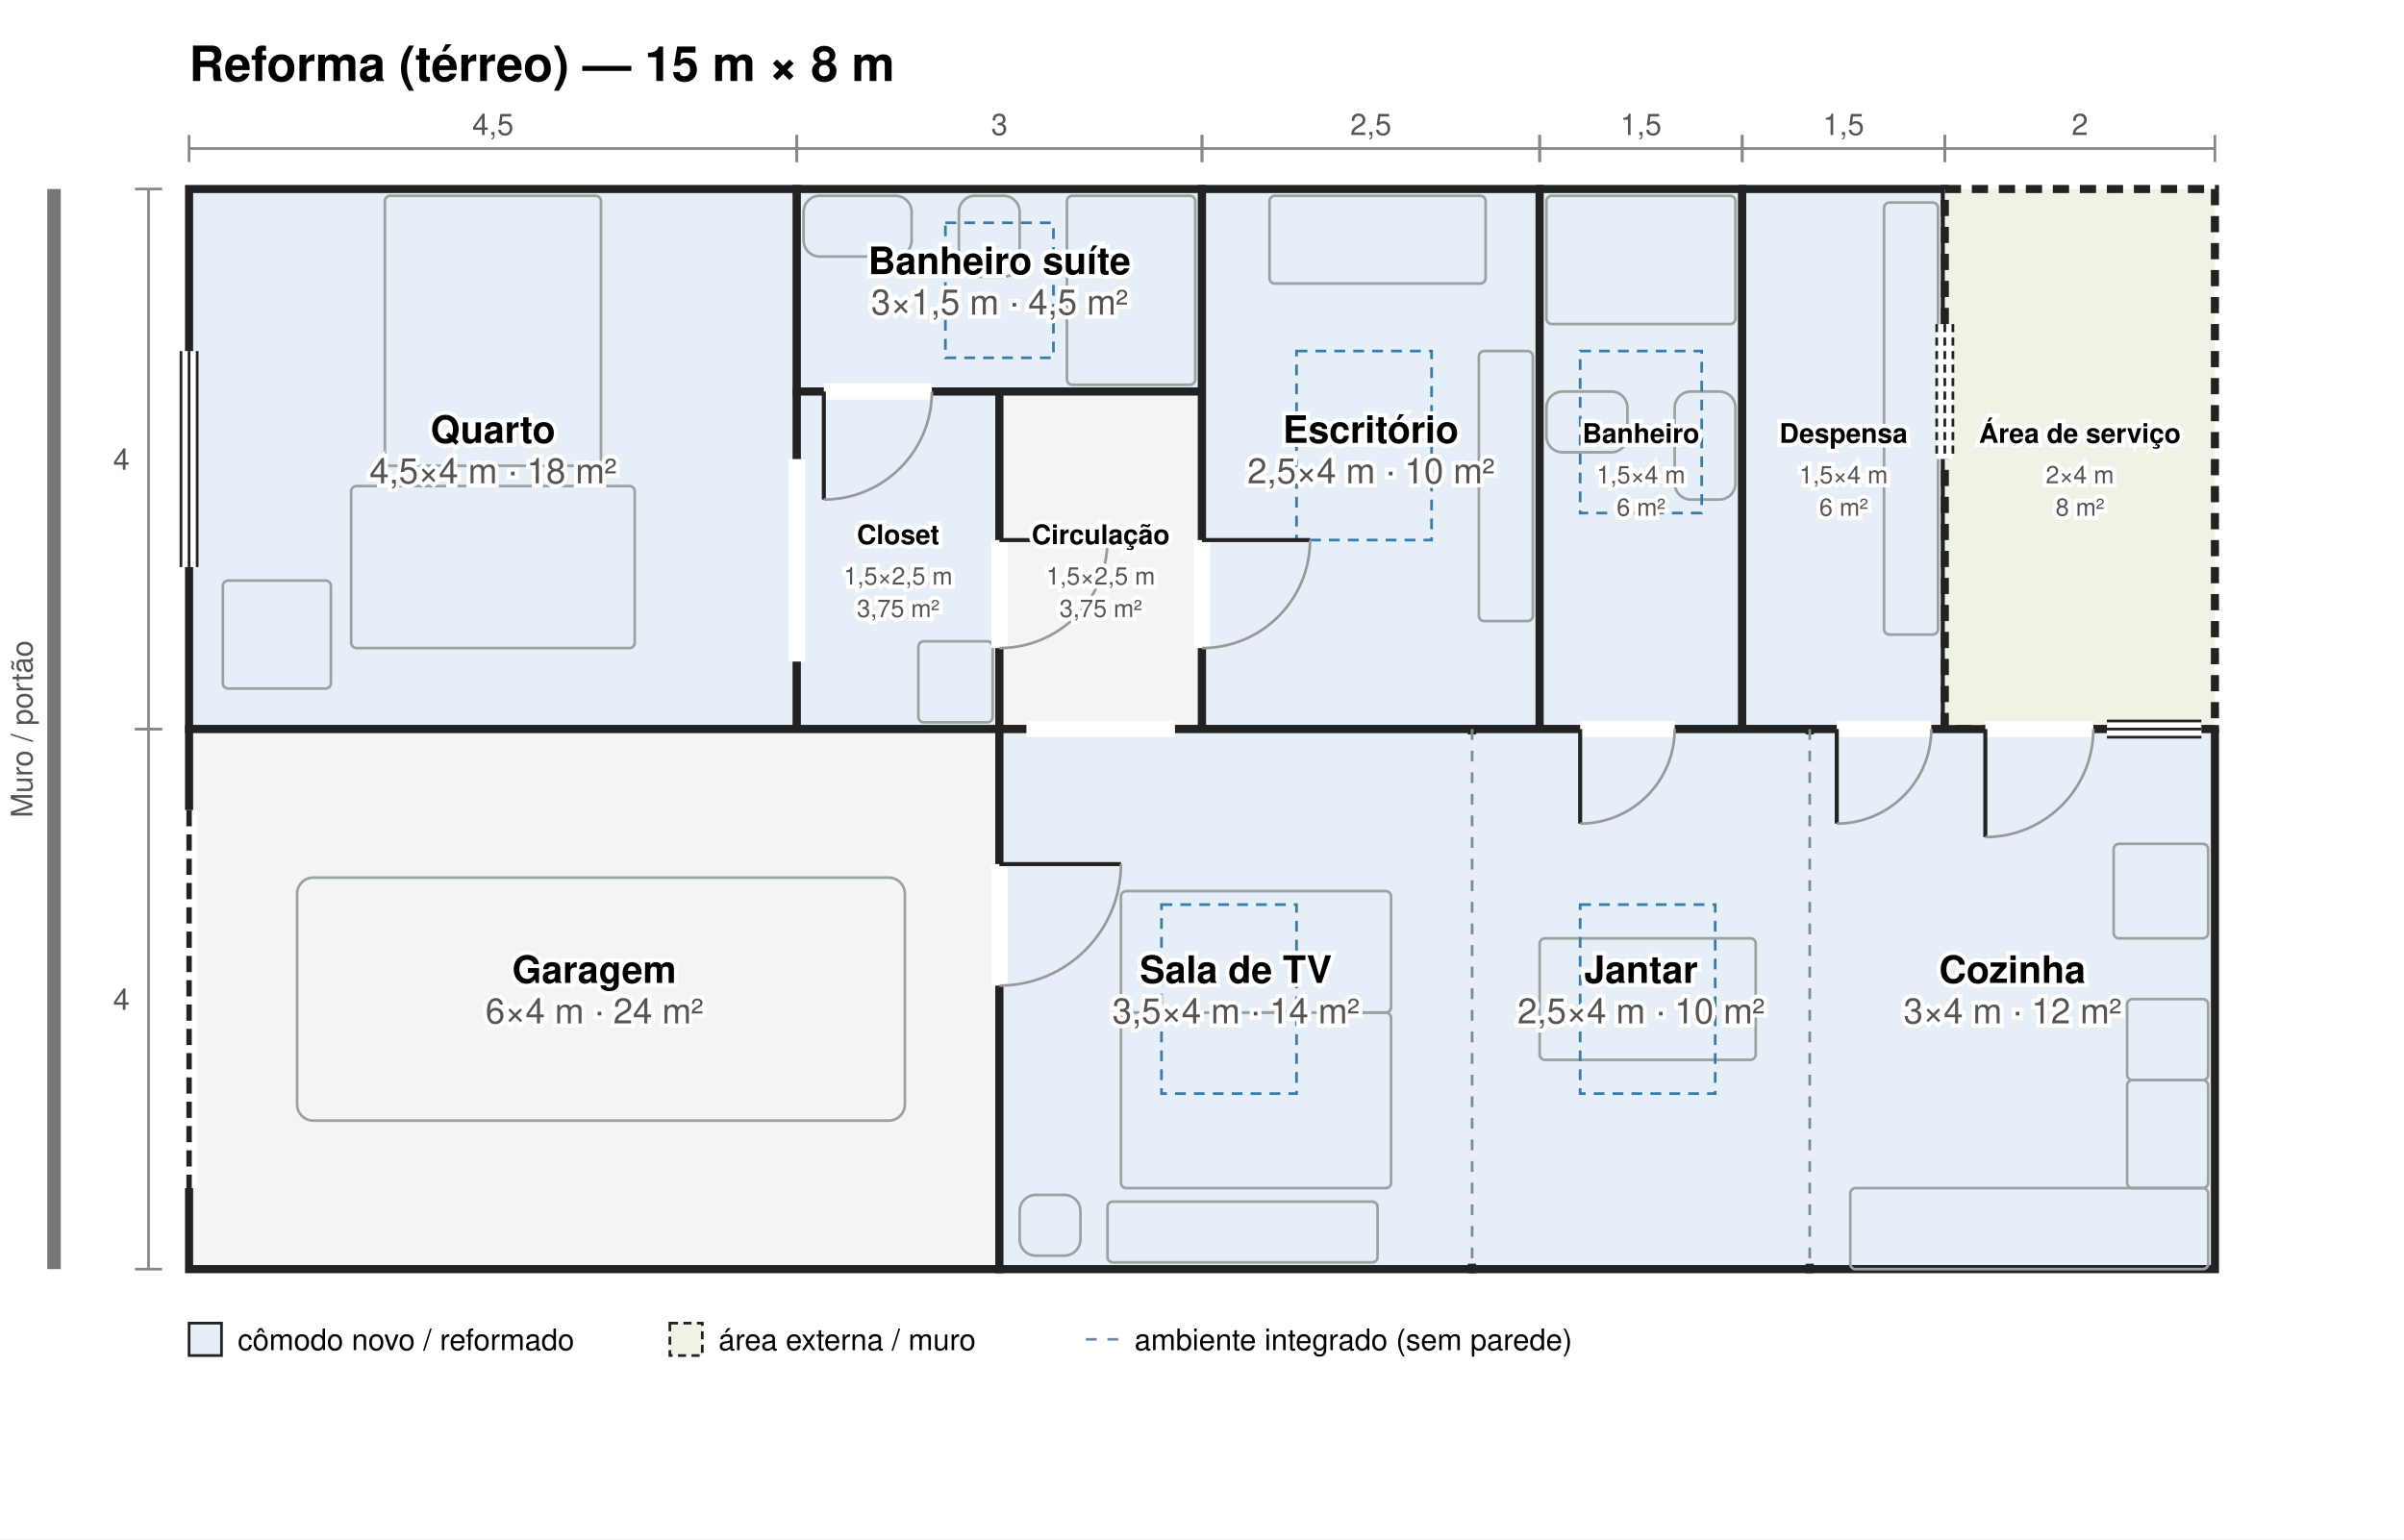
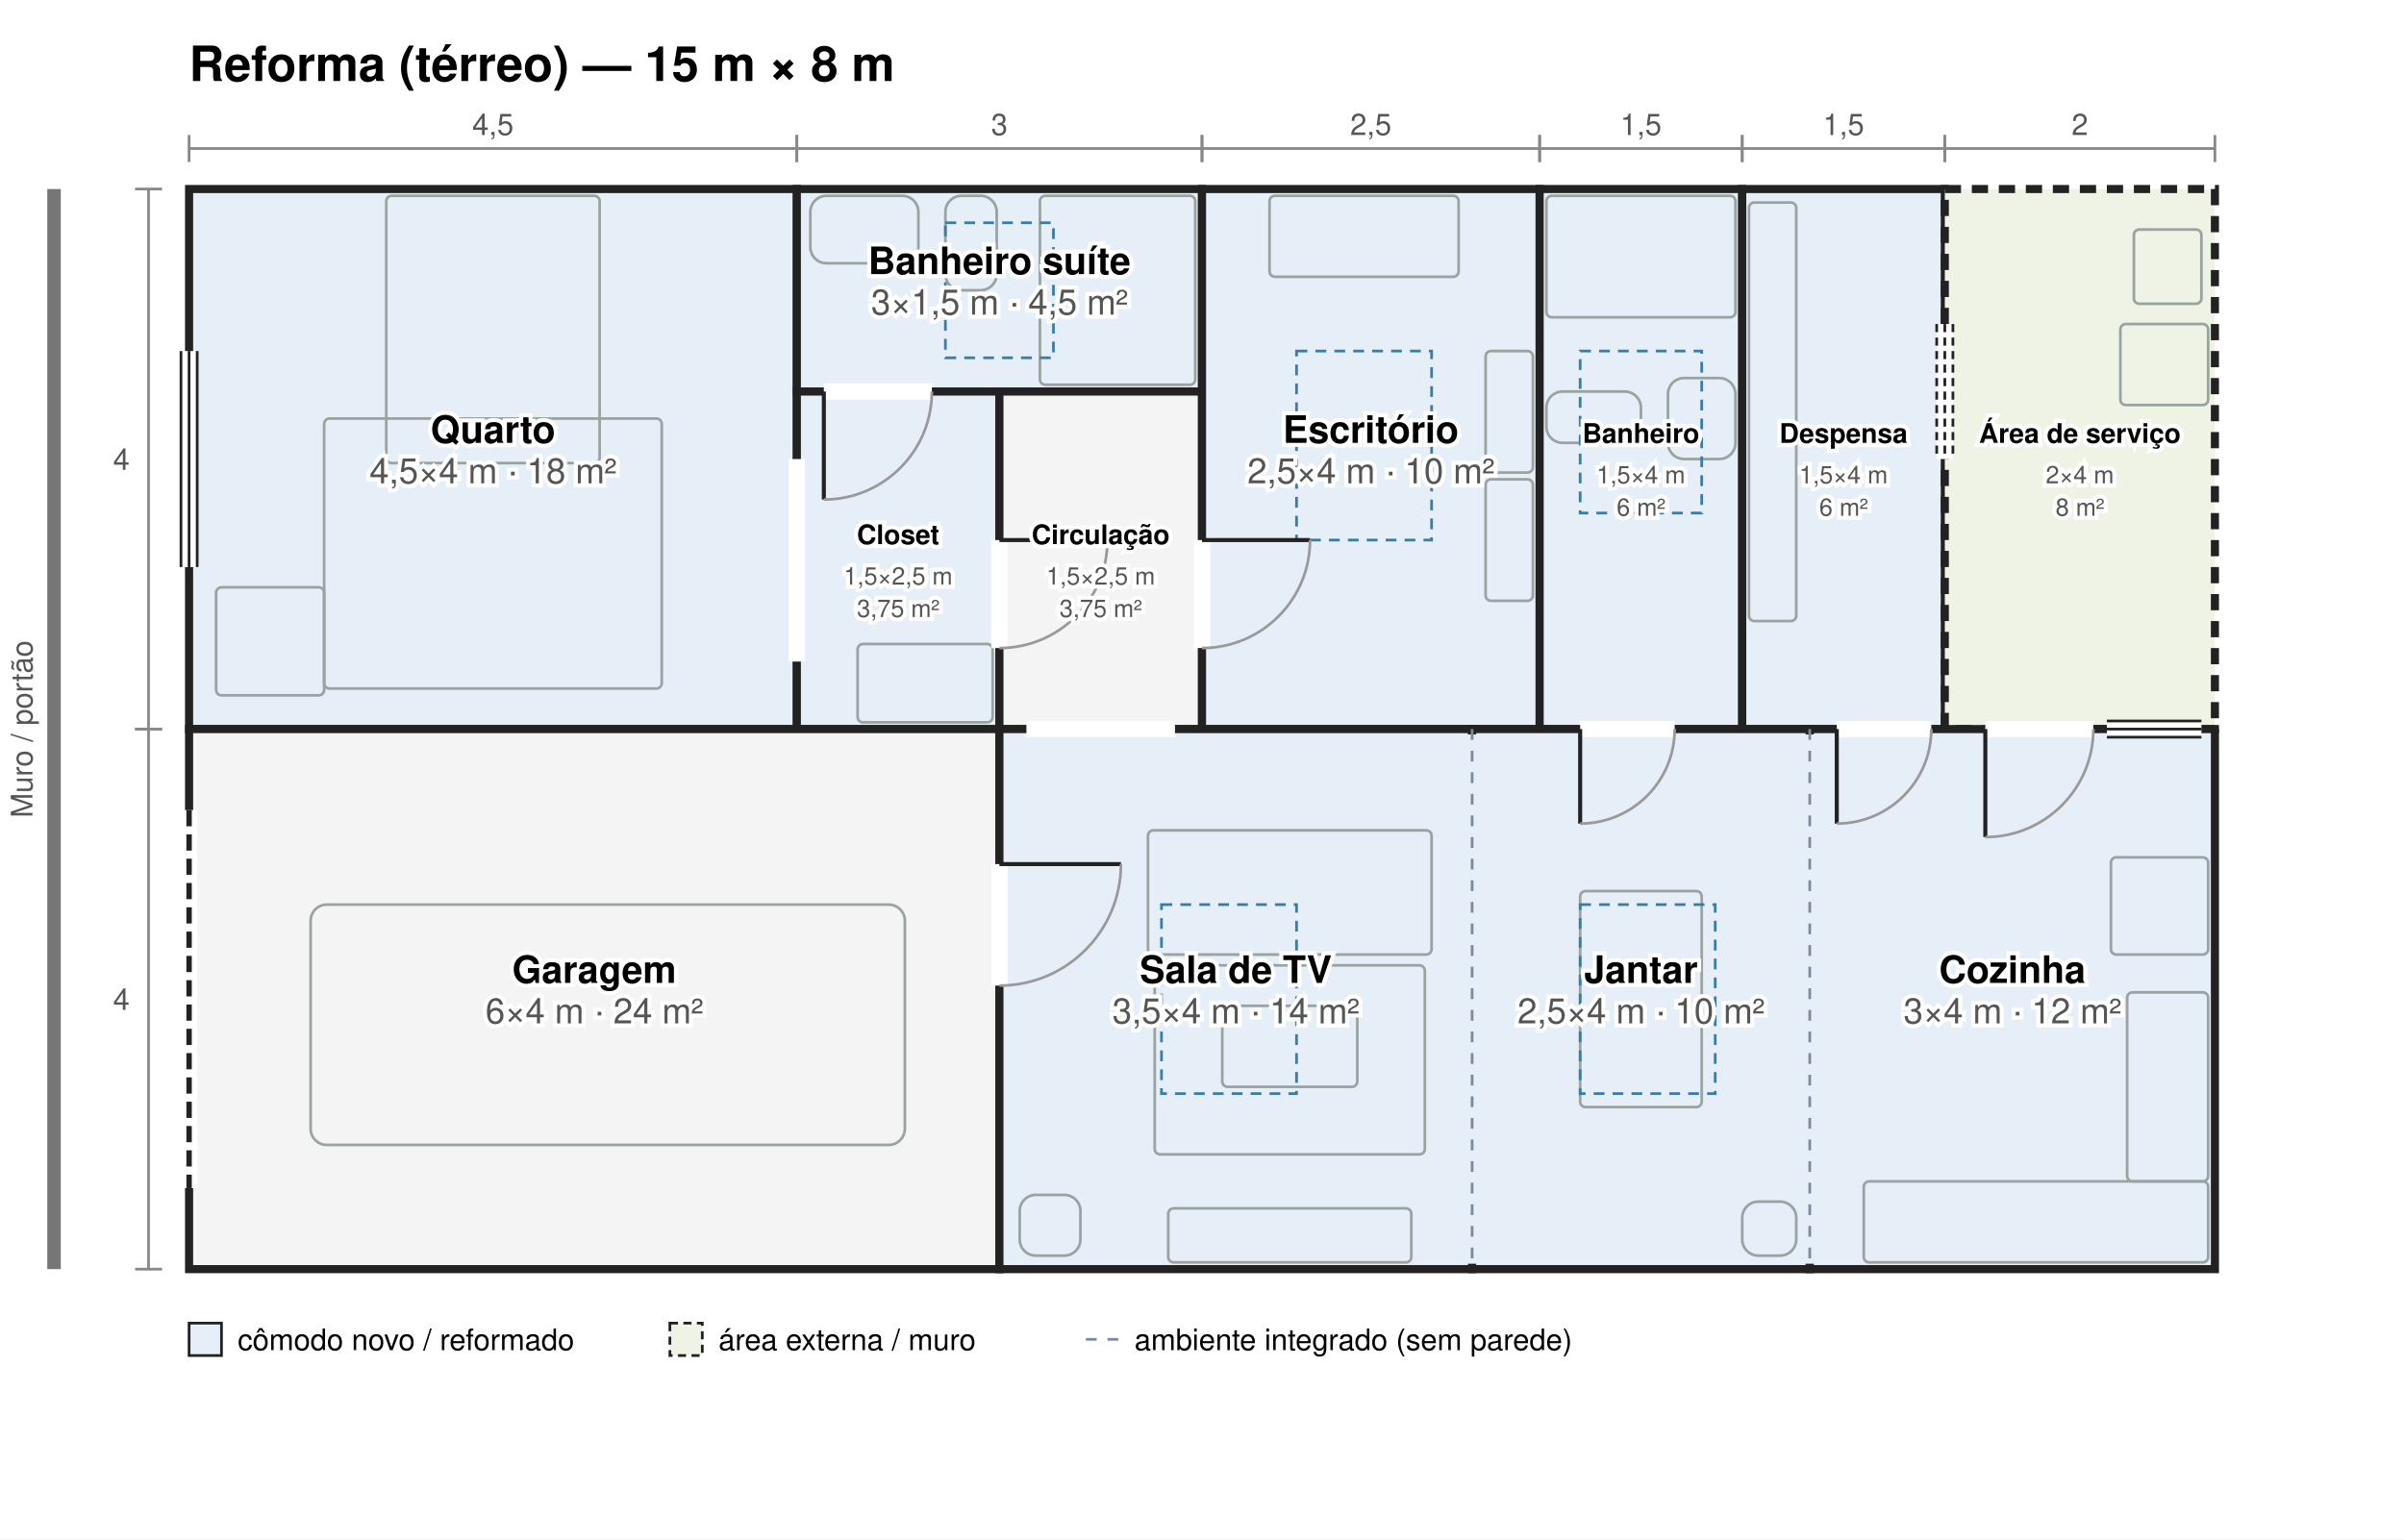
<svg xmlns="http://www.w3.org/2000/svg" width="890" height="570" font-family="Helvetica,Arial,sans-serif">
  <rect width="100%" height="100%" fill="#fff" />
  <text x="70" y="30" font-size="18" font-weight="bold">Reforma (térreo) — 15 m × 8 m</text>
  <rect x="70" y="70" width="225.0" height="200" fill="#e6eff8" stroke="#222" stroke-width="3" />
  <rect x="295.0" y="70" width="150" height="75.0" fill="#e6eff8" stroke="#222" stroke-width="3" />
  <rect x="295.0" y="145.0" width="75.0" height="125.0" fill="#e6eff8" stroke="#222" stroke-width="3" />
  <rect x="370" y="145.0" width="75.0" height="125.0" fill="#f4f4f4" stroke="#222" stroke-width="3" />
  <rect x="445.0" y="70" width="125.0" height="200" fill="#e6eff8" stroke="#222" stroke-width="3" />
  <rect x="570" y="70" width="75.0" height="200" fill="#e6eff8" stroke="#222" stroke-width="3" />
  <rect x="645.0" y="70" width="75.0" height="200" fill="#e6eff8" stroke="#222" stroke-width="3" />
  <rect x="720" y="70" width="100" height="200" fill="#eef3e6" stroke="#222" stroke-width="3" stroke-dasharray="6 4" />
  <rect x="70" y="270" width="300" height="200" fill="#f4f4f4" stroke="#222" stroke-width="3" />
  <rect x="370" y="270" width="175.0" height="200" fill="#e6eff8" stroke="#222" stroke-width="3" />
  <rect x="545.0" y="270" width="125.0" height="200" fill="#e6eff8" stroke="#222" stroke-width="3" />
  <rect x="670" y="270" width="150" height="200" fill="#e6eff8" stroke="#222" stroke-width="3" />
  <line x1="545.0" y1="272" x2="545.0" y2="468" stroke="#e6eff8" stroke-width="5" />
  <line x1="545.0" y1="270" x2="545.0" y2="470" stroke="#7a8aa0" stroke-width="1" stroke-dasharray="4 4" />
  <line x1="670" y1="272" x2="670" y2="468" stroke="#e6eff8" stroke-width="5" />
  <line x1="670" y1="270" x2="670" y2="470" stroke="#7a8aa0" stroke-width="1" stroke-dasharray="4 4" />
-   <rect x="142.5" y="72.5" width="80.0" height="100.0" rx="2" fill="none" stroke="#9aa39f" stroke-width="1" />
-   <rect x="130.0" y="180.0" width="105.0" height="60.0" rx="2" fill="none" stroke="#9aa39f" stroke-width="1" />
-   <rect x="82.5" y="215.0" width="40.0" height="40.0" rx="2" fill="none" stroke="#9aa39f" stroke-width="1" />
-   <rect x="395.0" y="72.5" width="47.5" height="70.0" rx="2" fill="none" stroke="#9aa39f" stroke-width="1" />
-   <rect x="355.0" y="72.5" width="22.5" height="30.0" rx="6" fill="none" stroke="#9aa39f" stroke-width="1" />
-   <rect x="297.5" y="72.5" width="40.0" height="22.5" rx="6" fill="none" stroke="#9aa39f" stroke-width="1" />
-   <rect x="340.0" y="237.5" width="27.5" height="30.0" rx="2" fill="none" stroke="#9aa39f" stroke-width="1" />
-   <rect x="470.0" y="72.5" width="80.0" height="32.5" rx="2" fill="none" stroke="#9aa39f" stroke-width="1" />
-   <rect x="547.5" y="130.0" width="20.0" height="100.0" rx="2" fill="none" stroke="#9aa39f" stroke-width="1" />
-   <rect x="572.5" y="72.5" width="70.0" height="47.5" rx="2" fill="none" stroke="#9aa39f" stroke-width="1" />
-   <rect x="572.5" y="145.0" width="30.0" height="22.5" rx="6" fill="none" stroke="#9aa39f" stroke-width="1" />
-   <rect x="620.0" y="145.0" width="22.5" height="40.0" rx="6" fill="none" stroke="#9aa39f" stroke-width="1" />
-   <rect x="697.5" y="75.0" width="20.0" height="160.0" rx="2" fill="none" stroke="#9aa39f" stroke-width="1" />
-   <rect x="110.0" y="325.0" width="225.0" height="90.0" rx="6" fill="none" stroke="#9aa39f" stroke-width="1" />
-   <rect x="410.0" y="445.0" width="100" height="22.5" rx="2" fill="none" stroke="#9aa39f" stroke-width="1" />
-   <rect x="415.0" y="375.0" width="100" height="65.0" rx="2" fill="none" stroke="#9aa39f" stroke-width="1" />
-   <rect x="415.0" y="330.0" width="100" height="45.0" rx="2" fill="none" stroke="#9aa39f" stroke-width="1" />
+   <rect x="143.0" y="72.5" width="79.0" height="99.0" rx="2" fill="none" stroke="#9aa39f" stroke-width="1" />
+   <rect x="120.0" y="155.0" width="125.0" height="100.0" rx="2" fill="none" stroke="#9aa39f" stroke-width="1" />
+   <rect x="80.0" y="217.5" width="40.0" height="40.0" rx="2" fill="none" stroke="#9aa39f" stroke-width="1" />
+   <rect x="385.0" y="72.5" width="57.5" height="70.0" rx="2" fill="none" stroke="#9aa39f" stroke-width="1" />
+   <rect x="350.0" y="72.5" width="19.0" height="35.0" rx="6" fill="none" stroke="#9aa39f" stroke-width="1" />
+   <rect x="300.0" y="72.5" width="40.0" height="25.0" rx="6" fill="none" stroke="#9aa39f" stroke-width="1" />
+   <rect x="317.5" y="238.5" width="50.0" height="29" rx="2" fill="none" stroke="#9aa39f" stroke-width="1" />
+   <rect x="470.0" y="72.5" width="70.0" height="30.0" rx="2" fill="none" stroke="#9aa39f" stroke-width="1" />
+   <rect x="550.0" y="130.0" width="17.5" height="45.0" rx="2" fill="none" stroke="#9aa39f" stroke-width="1" />
+   <rect x="550.0" y="177.5" width="17.5" height="45.0" rx="2" fill="none" stroke="#9aa39f" stroke-width="1" />
+   <rect x="572.5" y="72.5" width="70.0" height="45.0" rx="2" fill="none" stroke="#9aa39f" stroke-width="1" />
+   <rect x="572.5" y="145.0" width="35.0" height="19.0" rx="6" fill="none" stroke="#9aa39f" stroke-width="1" />
+   <rect x="617.5" y="140.0" width="25.0" height="30.0" rx="6" fill="none" stroke="#9aa39f" stroke-width="1" />
+   <rect x="647.5" y="75.0" width="17.5" height="155.0" rx="2" fill="none" stroke="#9aa39f" stroke-width="1" />
+   <rect x="790.0" y="85.0" width="25.0" height="27.5" rx="2" fill="none" stroke="#9aa39f" stroke-width="1" />
+   <rect x="785.0" y="120.0" width="32.5" height="30.0" rx="2" fill="none" stroke="#9aa39f" stroke-width="1" />
+   <rect x="115.0" y="335.0" width="220" height="89.0" rx="6" fill="none" stroke="#9aa39f" stroke-width="1" />
+   <rect x="432.5" y="447.5" width="90.0" height="20.0" rx="2" fill="none" stroke="#9aa39f" stroke-width="1" />
+   <rect x="427.5" y="357.5" width="100.0" height="70.0" rx="2" fill="none" stroke="#9aa39f" stroke-width="1" />
+   <rect x="425.0" y="307.5" width="105.0" height="46.0" rx="2" fill="none" stroke="#9aa39f" stroke-width="1" />
+   <rect x="452.5" y="372.5" width="50.0" height="30.0" rx="2" fill="none" stroke="#9aa39f" stroke-width="1" />
  <rect x="377.5" y="442.5" width="22.5" height="22.5" rx="6" fill="none" stroke="#9aa39f" stroke-width="1" />
-   <rect x="570.0" y="347.5" width="80.0" height="45.0" rx="2" fill="none" stroke="#9aa39f" stroke-width="1" />
-   <rect x="685.0" y="440.0" width="132.5" height="30.0" rx="2" fill="none" stroke="#9aa39f" stroke-width="1" />
-   <rect x="787.5" y="370.0" width="30.0" height="30.0" rx="2" fill="none" stroke="#9aa39f" stroke-width="1" />
-   <rect x="787.5" y="400.0" width="30.0" height="40.0" rx="2" fill="none" stroke="#9aa39f" stroke-width="1" />
-   <rect x="782.5" y="312.5" width="35.0" height="35.0" rx="2" fill="none" stroke="#9aa39f" stroke-width="1" />
+   <rect x="585.0" y="330.0" width="45.0" height="80.0" rx="2" fill="none" stroke="#9aa39f" stroke-width="1" />
+   <rect x="645.0" y="445.0" width="20.0" height="20.0" rx="6" fill="none" stroke="#9aa39f" stroke-width="1" />
+   <rect x="690.0" y="437.5" width="127.5" height="30.0" rx="2" fill="none" stroke="#9aa39f" stroke-width="1" />
+   <rect x="787.5" y="367.5" width="30.0" height="70.0" rx="2" fill="none" stroke="#9aa39f" stroke-width="1" />
+   <rect x="781.5" y="317.5" width="36.0" height="36.0" rx="2" fill="none" stroke="#9aa39f" stroke-width="1" />
  <rect x="350.0" y="82.5" width="40.0" height="50.0" fill="none" stroke="#3a7ca5" stroke-width="1" stroke-dasharray="4 3" />
  <rect x="480" y="130.0" width="50" height="70.0" fill="none" stroke="#3a7ca5" stroke-width="1" stroke-dasharray="4 3" />
  <rect x="585.0" y="130.0" width="45.0" height="60.0" fill="none" stroke="#3a7ca5" stroke-width="1" stroke-dasharray="4 3" />
  <rect x="430.0" y="335.0" width="50" height="70.0" fill="none" stroke="#3a7ca5" stroke-width="1" stroke-dasharray="4 3" />
  <rect x="585.0" y="335.0" width="50" height="70.0" fill="none" stroke="#3a7ca5" stroke-width="1" stroke-dasharray="4 3" />
  <rect x="67" y="130.0" width="6" height="80.0" fill="#fff" />
  <line x1="67" y1="130.0" x2="67" y2="210.0" stroke="#222" stroke-width="1" />
  <line x1="70" y1="130.0" x2="70" y2="210.0" stroke="#222" stroke-width="1" />
  <line x1="73" y1="130.0" x2="73" y2="210.0" stroke="#222" stroke-width="1" />
  <rect x="305.0" y="142.0" width="40.0" height="6" fill="#fff" />
  <line x1="305.0" y1="145.0" x2="305.0" y2="185.0" stroke="#222" stroke-width="1.5" />
  <path d="M305.0,185.0 A40.0,40.0 0 0 0 345.0,145.0" fill="none" stroke="#999" stroke-width="1" />
  <rect x="292.0" y="170" width="6" height="75.0" fill="#fff" />
  <rect x="367" y="200.0" width="6" height="40.0" fill="#fff" />
  <line x1="370" y1="200.0" x2="410.0" y2="200.0" stroke="#222" stroke-width="1.5" />
  <path d="M410.0,200.0 A40.0,40.0 0 0 1 370,240.0" fill="none" stroke="#999" stroke-width="1" />
  <rect x="380.0" y="267" width="55.0" height="6" fill="#fff" />
  <rect x="442.0" y="200.0" width="6" height="40.0" fill="#fff" />
  <line x1="445.0" y1="200.0" x2="485.0" y2="200.0" stroke="#222" stroke-width="1.5" />
  <path d="M485.0,200.0 A40.0,40.0 0 0 1 445.0,240.0" fill="none" stroke="#999" stroke-width="1" />
  <rect x="585.0" y="267" width="35.0" height="6" fill="#fff" />
  <line x1="585.0" y1="270" x2="585.0" y2="305.0" stroke="#222" stroke-width="1.5" />
  <path d="M585.0,305.0 A35.0,35.0 0 0 0 620,270" fill="none" stroke="#999" stroke-width="1" />
  <rect x="680.0" y="267" width="35.0" height="6" fill="#fff" />
  <line x1="680.0" y1="270" x2="680.0" y2="305.0" stroke="#222" stroke-width="1.5" />
  <path d="M680.0,305.0 A35.0,35.0 0 0 0 715.0,270" fill="none" stroke="#999" stroke-width="1" />
  <rect x="717" y="120" width="6" height="50" fill="#fff" />
  <line x1="717" y1="120" x2="717" y2="170" stroke="#222" stroke-width="1" stroke-dasharray="3 2" />
  <line x1="720" y1="120" x2="720" y2="170" stroke="#222" stroke-width="1" stroke-dasharray="3 2" />
  <line x1="723" y1="120" x2="723" y2="170" stroke="#222" stroke-width="1" stroke-dasharray="3 2" />
  <rect x="67" y="300.0" width="6" height="140.0" fill="#fff" />
  <line x1="70" y1="300.0" x2="70" y2="440.0" stroke="#222" stroke-width="2" stroke-dasharray="6 3" />
  <rect x="367" y="320" width="6" height="45.0" fill="#fff" />
  <line x1="370" y1="320" x2="415.0" y2="320" stroke="#222" stroke-width="1.5" />
  <path d="M415.0,320 A45.0,45.0 0 0 1 370,365.0" fill="none" stroke="#999" stroke-width="1" />
  <rect x="735.0" y="267" width="40.0" height="6" fill="#fff" />
  <line x1="735.0" y1="270" x2="735.0" y2="310.0" stroke="#222" stroke-width="1.5" />
  <path d="M735.0,310.0 A40.0,40.0 0 0 0 775.0,270" fill="none" stroke="#999" stroke-width="1" />
  <rect x="780.0" y="267" width="35.0" height="6" fill="#fff" />
  <line x1="780.0" y1="267" x2="815.0" y2="267" stroke="#222" stroke-width="1" />
  <line x1="780.0" y1="270" x2="815.0" y2="270" stroke="#222" stroke-width="1" />
  <line x1="780.0" y1="273" x2="815.0" y2="273" stroke="#222" stroke-width="1" />
  <line x1="20" y1="70" x2="20" y2="470" stroke="#777" stroke-width="5" />
  <text x="12" y="270.0" font-size="11" fill="#555" text-anchor="middle" transform="rotate(-90 12 270.0)">Muro / portão</text>
  <text x="182.5" y="164.0" font-size="14" text-anchor="middle" font-weight="bold" paint-order="stroke" stroke="#fff" stroke-width="3">Quarto</text>
  <text x="182.5" y="179.0" font-size="13" text-anchor="middle" fill="#555" paint-order="stroke" stroke="#fff" stroke-width="3">4,5×4 m · 18 m²</text>
  <text x="370.0" y="101.5" font-size="14" text-anchor="middle" font-weight="bold" paint-order="stroke" stroke="#fff" stroke-width="3">Banheiro suíte</text>
  <text x="370.0" y="116.5" font-size="13" text-anchor="middle" fill="#555" paint-order="stroke" stroke="#fff" stroke-width="3">3×1,5 m · 4,5 m²</text>
  <text x="332.5" y="201.5" font-size="10" text-anchor="middle" font-weight="bold" paint-order="stroke" stroke="#fff" stroke-width="3">Closet</text>
  <text x="332.5" y="216.5" font-size="9" text-anchor="middle" fill="#555" paint-order="stroke" stroke="#fff" stroke-width="3">1,5×2,5 m</text>
  <text x="332.5" y="228.5" font-size="9" text-anchor="middle" fill="#555" paint-order="stroke" stroke="#fff" stroke-width="3">3,75 m²</text>
  <text x="407.5" y="201.5" font-size="10" text-anchor="middle" font-weight="bold" paint-order="stroke" stroke="#fff" stroke-width="3">Circulação</text>
  <text x="407.5" y="216.5" font-size="9" text-anchor="middle" fill="#555" paint-order="stroke" stroke="#fff" stroke-width="3">1,5×2,5 m</text>
  <text x="407.5" y="228.5" font-size="9" text-anchor="middle" fill="#555" paint-order="stroke" stroke="#fff" stroke-width="3">3,75 m²</text>
  <text x="507.5" y="164.0" font-size="14" text-anchor="middle" font-weight="bold" paint-order="stroke" stroke="#fff" stroke-width="3">Escritório</text>
  <text x="507.5" y="179.0" font-size="13" text-anchor="middle" fill="#555" paint-order="stroke" stroke="#fff" stroke-width="3">2,5×4 m · 10 m²</text>
  <text x="607.5" y="164.0" font-size="10" text-anchor="middle" font-weight="bold" paint-order="stroke" stroke="#fff" stroke-width="3">Banheiro</text>
  <text x="607.5" y="179.0" font-size="9" text-anchor="middle" fill="#555" paint-order="stroke" stroke="#fff" stroke-width="3">1,5×4 m</text>
  <text x="607.5" y="191.0" font-size="9" text-anchor="middle" fill="#555" paint-order="stroke" stroke="#fff" stroke-width="3">6 m²</text>
  <text x="682.5" y="164.0" font-size="10" text-anchor="middle" font-weight="bold" paint-order="stroke" stroke="#fff" stroke-width="3">Despensa</text>
  <text x="682.5" y="179.0" font-size="9" text-anchor="middle" fill="#555" paint-order="stroke" stroke="#fff" stroke-width="3">1,5×4 m</text>
  <text x="682.5" y="191.0" font-size="9" text-anchor="middle" fill="#555" paint-order="stroke" stroke="#fff" stroke-width="3">6 m²</text>
  <text x="770.0" y="164.0" font-size="10" text-anchor="middle" font-weight="bold" paint-order="stroke" stroke="#fff" stroke-width="3">Área de serviço</text>
  <text x="770.0" y="179.0" font-size="9" text-anchor="middle" fill="#555" paint-order="stroke" stroke="#fff" stroke-width="3">2×4 m</text>
  <text x="770.0" y="191.0" font-size="9" text-anchor="middle" fill="#555" paint-order="stroke" stroke="#fff" stroke-width="3">8 m²</text>
  <text x="220.0" y="364.0" font-size="14" text-anchor="middle" font-weight="bold" paint-order="stroke" stroke="#fff" stroke-width="3">Garagem</text>
  <text x="220.0" y="379.0" font-size="13" text-anchor="middle" fill="#555" paint-order="stroke" stroke="#fff" stroke-width="3">6×4 m · 24 m²</text>
  <text x="457.5" y="364.0" font-size="14" text-anchor="middle" font-weight="bold" paint-order="stroke" stroke="#fff" stroke-width="3">Sala de TV</text>
  <text x="457.5" y="379.0" font-size="13" text-anchor="middle" fill="#555" paint-order="stroke" stroke="#fff" stroke-width="3">3,5×4 m · 14 m²</text>
  <text x="607.5" y="364.0" font-size="14" text-anchor="middle" font-weight="bold" paint-order="stroke" stroke="#fff" stroke-width="3">Jantar</text>
  <text x="607.5" y="379.0" font-size="13" text-anchor="middle" fill="#555" paint-order="stroke" stroke="#fff" stroke-width="3">2,5×4 m · 10 m²</text>
  <text x="745.0" y="364.0" font-size="14" text-anchor="middle" font-weight="bold" paint-order="stroke" stroke="#fff" stroke-width="3">Cozinha</text>
  <text x="745.0" y="379.0" font-size="13" text-anchor="middle" fill="#555" paint-order="stroke" stroke="#fff" stroke-width="3">3×4 m · 12 m²</text>
  <line x1="70" y1="55" x2="295.0" y2="55" stroke="#888" />
  <line x1="70" y1="50" x2="70" y2="60" stroke="#888" />
  <line x1="295.0" y1="50" x2="295.0" y2="60" stroke="#888" />
  <text x="182.5" y="50" font-size="11" text-anchor="middle" fill="#555">4,5</text>
  <line x1="295.0" y1="55" x2="445.0" y2="55" stroke="#888" />
  <line x1="295.0" y1="50" x2="295.0" y2="60" stroke="#888" />
  <line x1="445.0" y1="50" x2="445.0" y2="60" stroke="#888" />
  <text x="370.0" y="50" font-size="11" text-anchor="middle" fill="#555">3</text>
  <line x1="445.0" y1="55" x2="570.0" y2="55" stroke="#888" />
  <line x1="445.0" y1="50" x2="445.0" y2="60" stroke="#888" />
  <line x1="570.0" y1="50" x2="570.0" y2="60" stroke="#888" />
  <text x="507.5" y="50" font-size="11" text-anchor="middle" fill="#555">2,5</text>
  <line x1="570" y1="55" x2="645.0" y2="55" stroke="#888" />
  <line x1="570" y1="50" x2="570" y2="60" stroke="#888" />
  <line x1="645.0" y1="50" x2="645.0" y2="60" stroke="#888" />
  <text x="607.5" y="50" font-size="11" text-anchor="middle" fill="#555">1,5</text>
  <line x1="645.0" y1="55" x2="720.0" y2="55" stroke="#888" />
  <line x1="645.0" y1="50" x2="645.0" y2="60" stroke="#888" />
  <line x1="720.0" y1="50" x2="720.0" y2="60" stroke="#888" />
  <text x="682.5" y="50" font-size="11" text-anchor="middle" fill="#555">1,5</text>
  <line x1="720" y1="55" x2="820" y2="55" stroke="#888" />
  <line x1="720" y1="50" x2="720" y2="60" stroke="#888" />
  <line x1="820" y1="50" x2="820" y2="60" stroke="#888" />
  <text x="770.0" y="50" font-size="11" text-anchor="middle" fill="#555">2</text>
  <line x1="55" y1="70" x2="55" y2="270" stroke="#888" />
  <line x1="50" y1="70" x2="60" y2="70" stroke="#888" />
  <line x1="50" y1="270" x2="60" y2="270" stroke="#888" />
  <text x="48" y="174.0" font-size="11" text-anchor="end" fill="#555">4</text>
  <line x1="55" y1="270" x2="55" y2="470" stroke="#888" />
  <line x1="50" y1="270" x2="60" y2="270" stroke="#888" />
  <line x1="50" y1="470" x2="60" y2="470" stroke="#888" />
  <text x="48" y="374.0" font-size="11" text-anchor="end" fill="#555">4</text>
  <rect x="70" y="490" width="12" height="12" fill="#e6eff8" stroke="#222" />
  <text x="88" y="500" font-size="11">cômodo novo / reformado</text>
  <rect x="248" y="490" width="12" height="12" fill="#eef3e6" stroke="#222" stroke-dasharray="3 2" />
  <text x="266" y="500" font-size="11">área externa / muro</text>
  <line x1="402" y1="496" x2="414" y2="496" stroke="#7a8aa0" stroke-dasharray="4 4" />
  <text x="420" y="500" font-size="11">ambiente integrado (sem parede)</text>
</svg>
